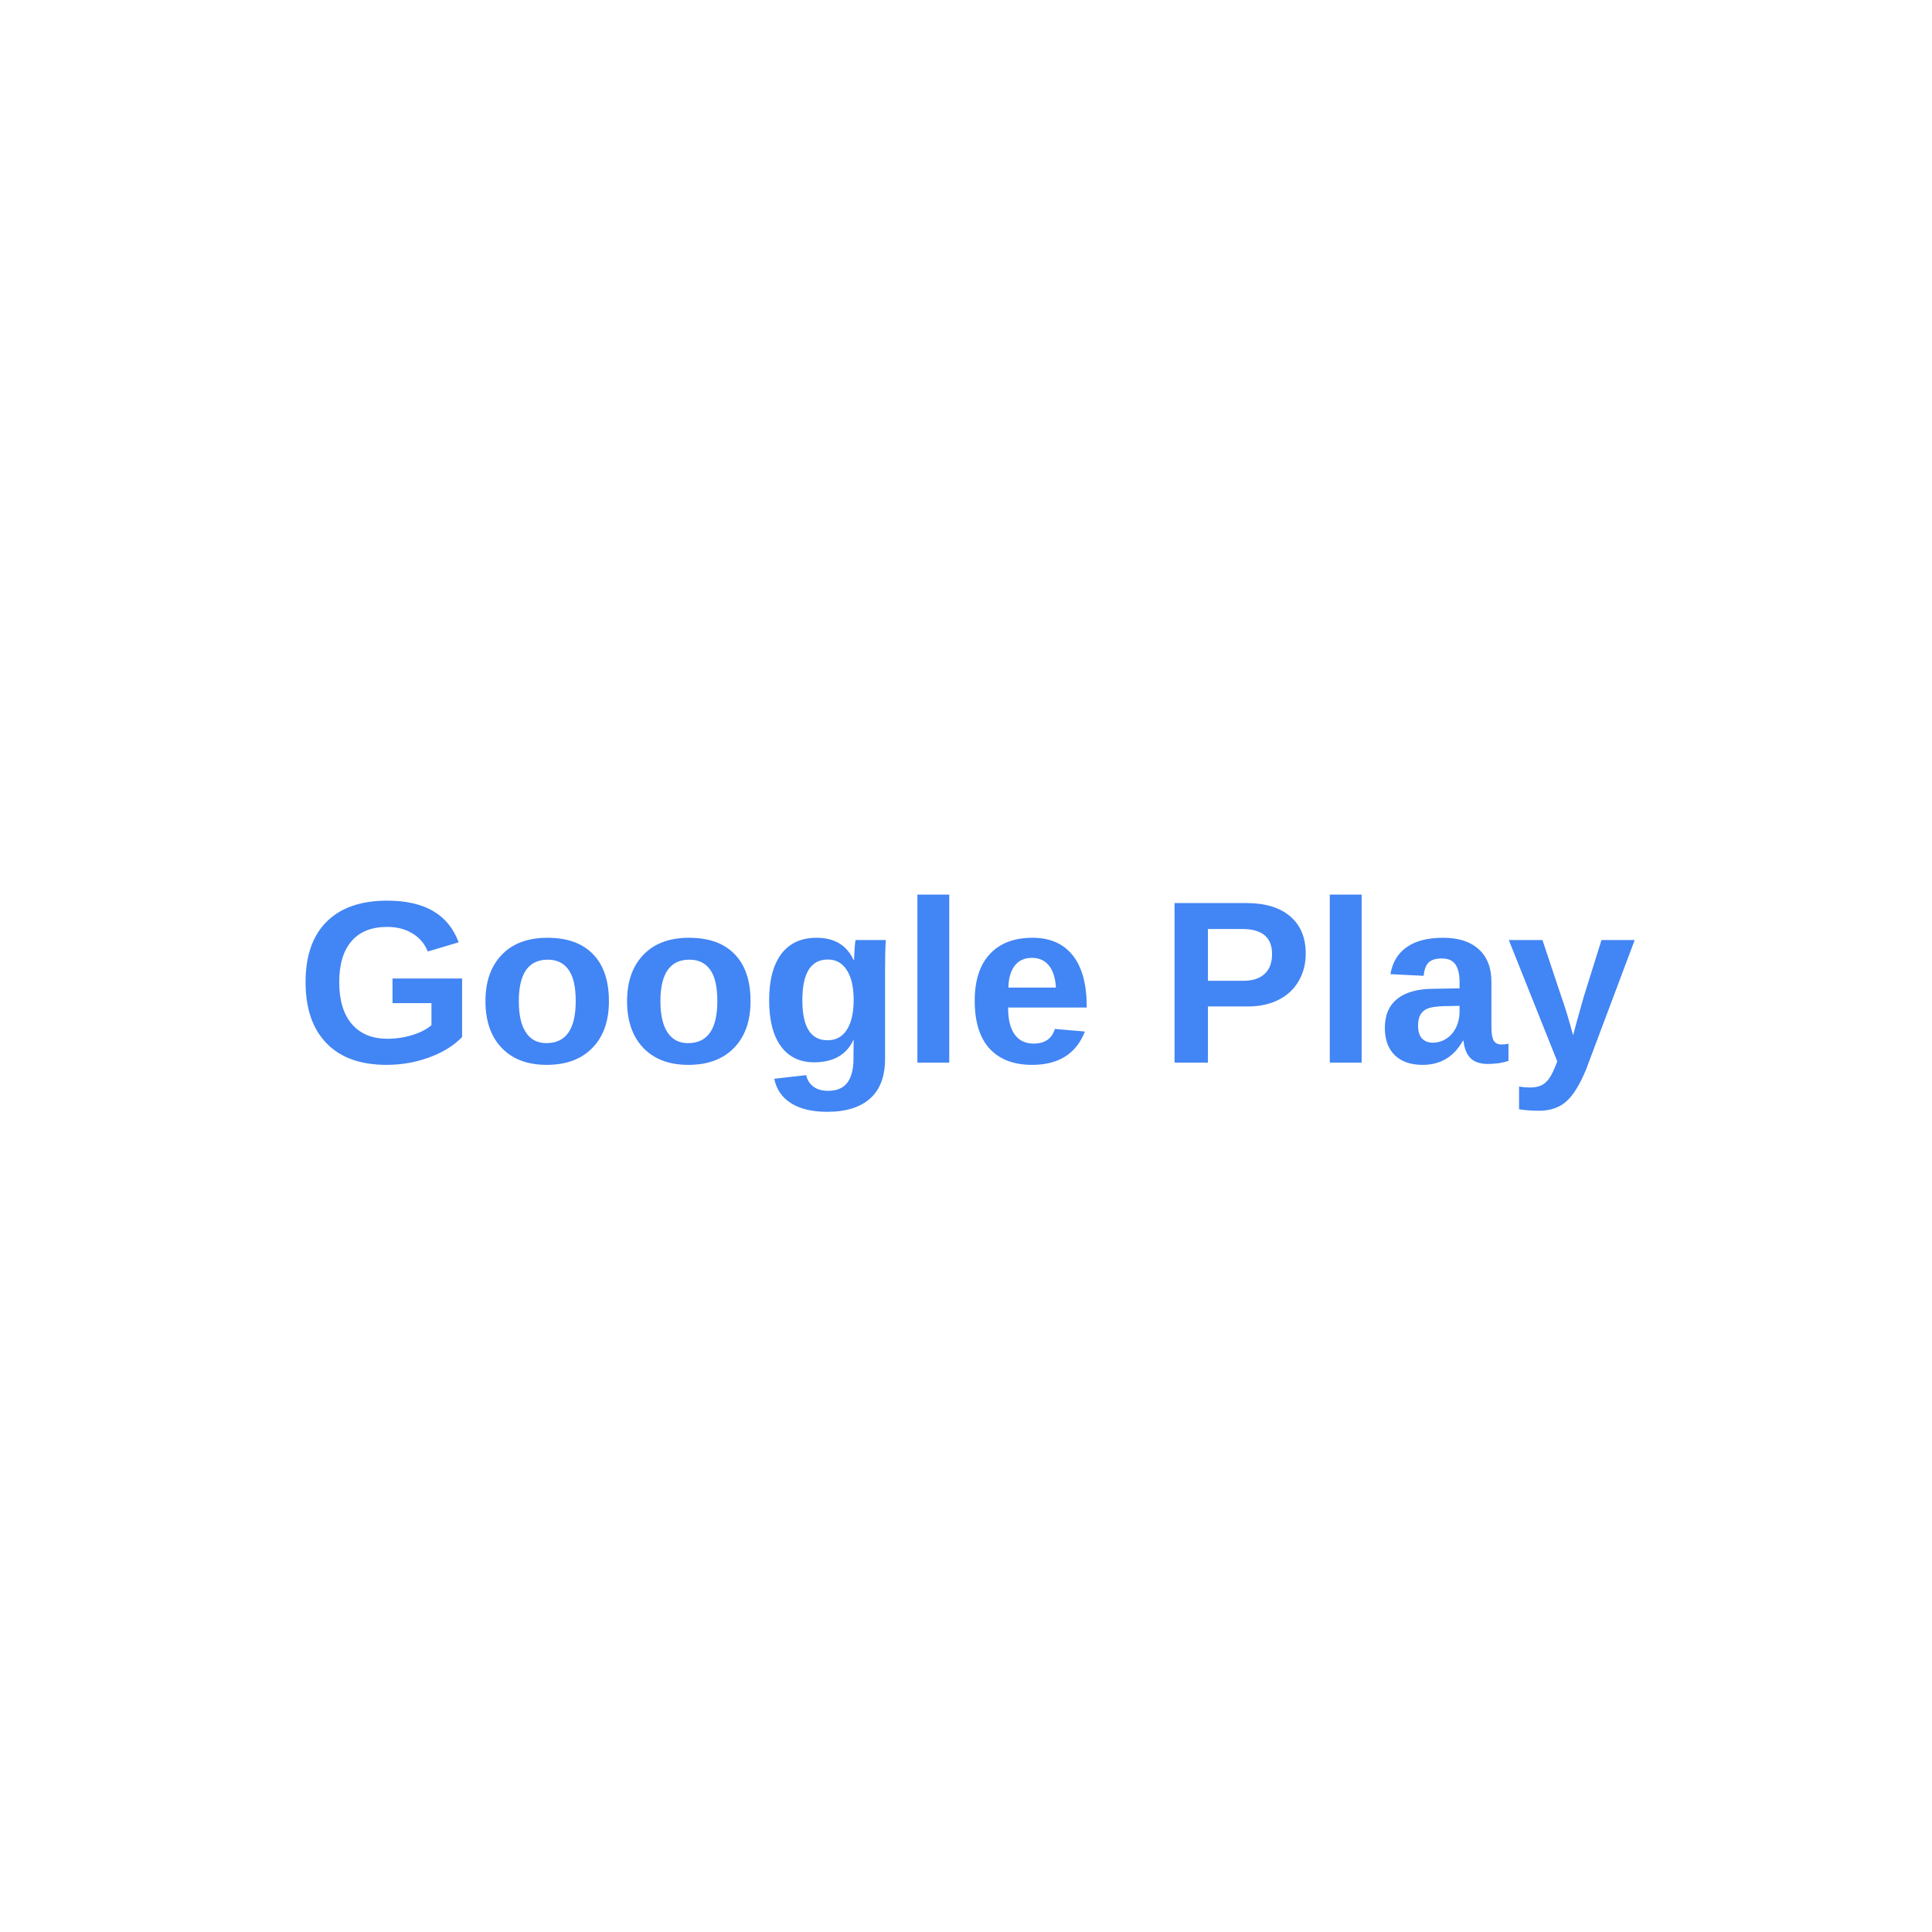
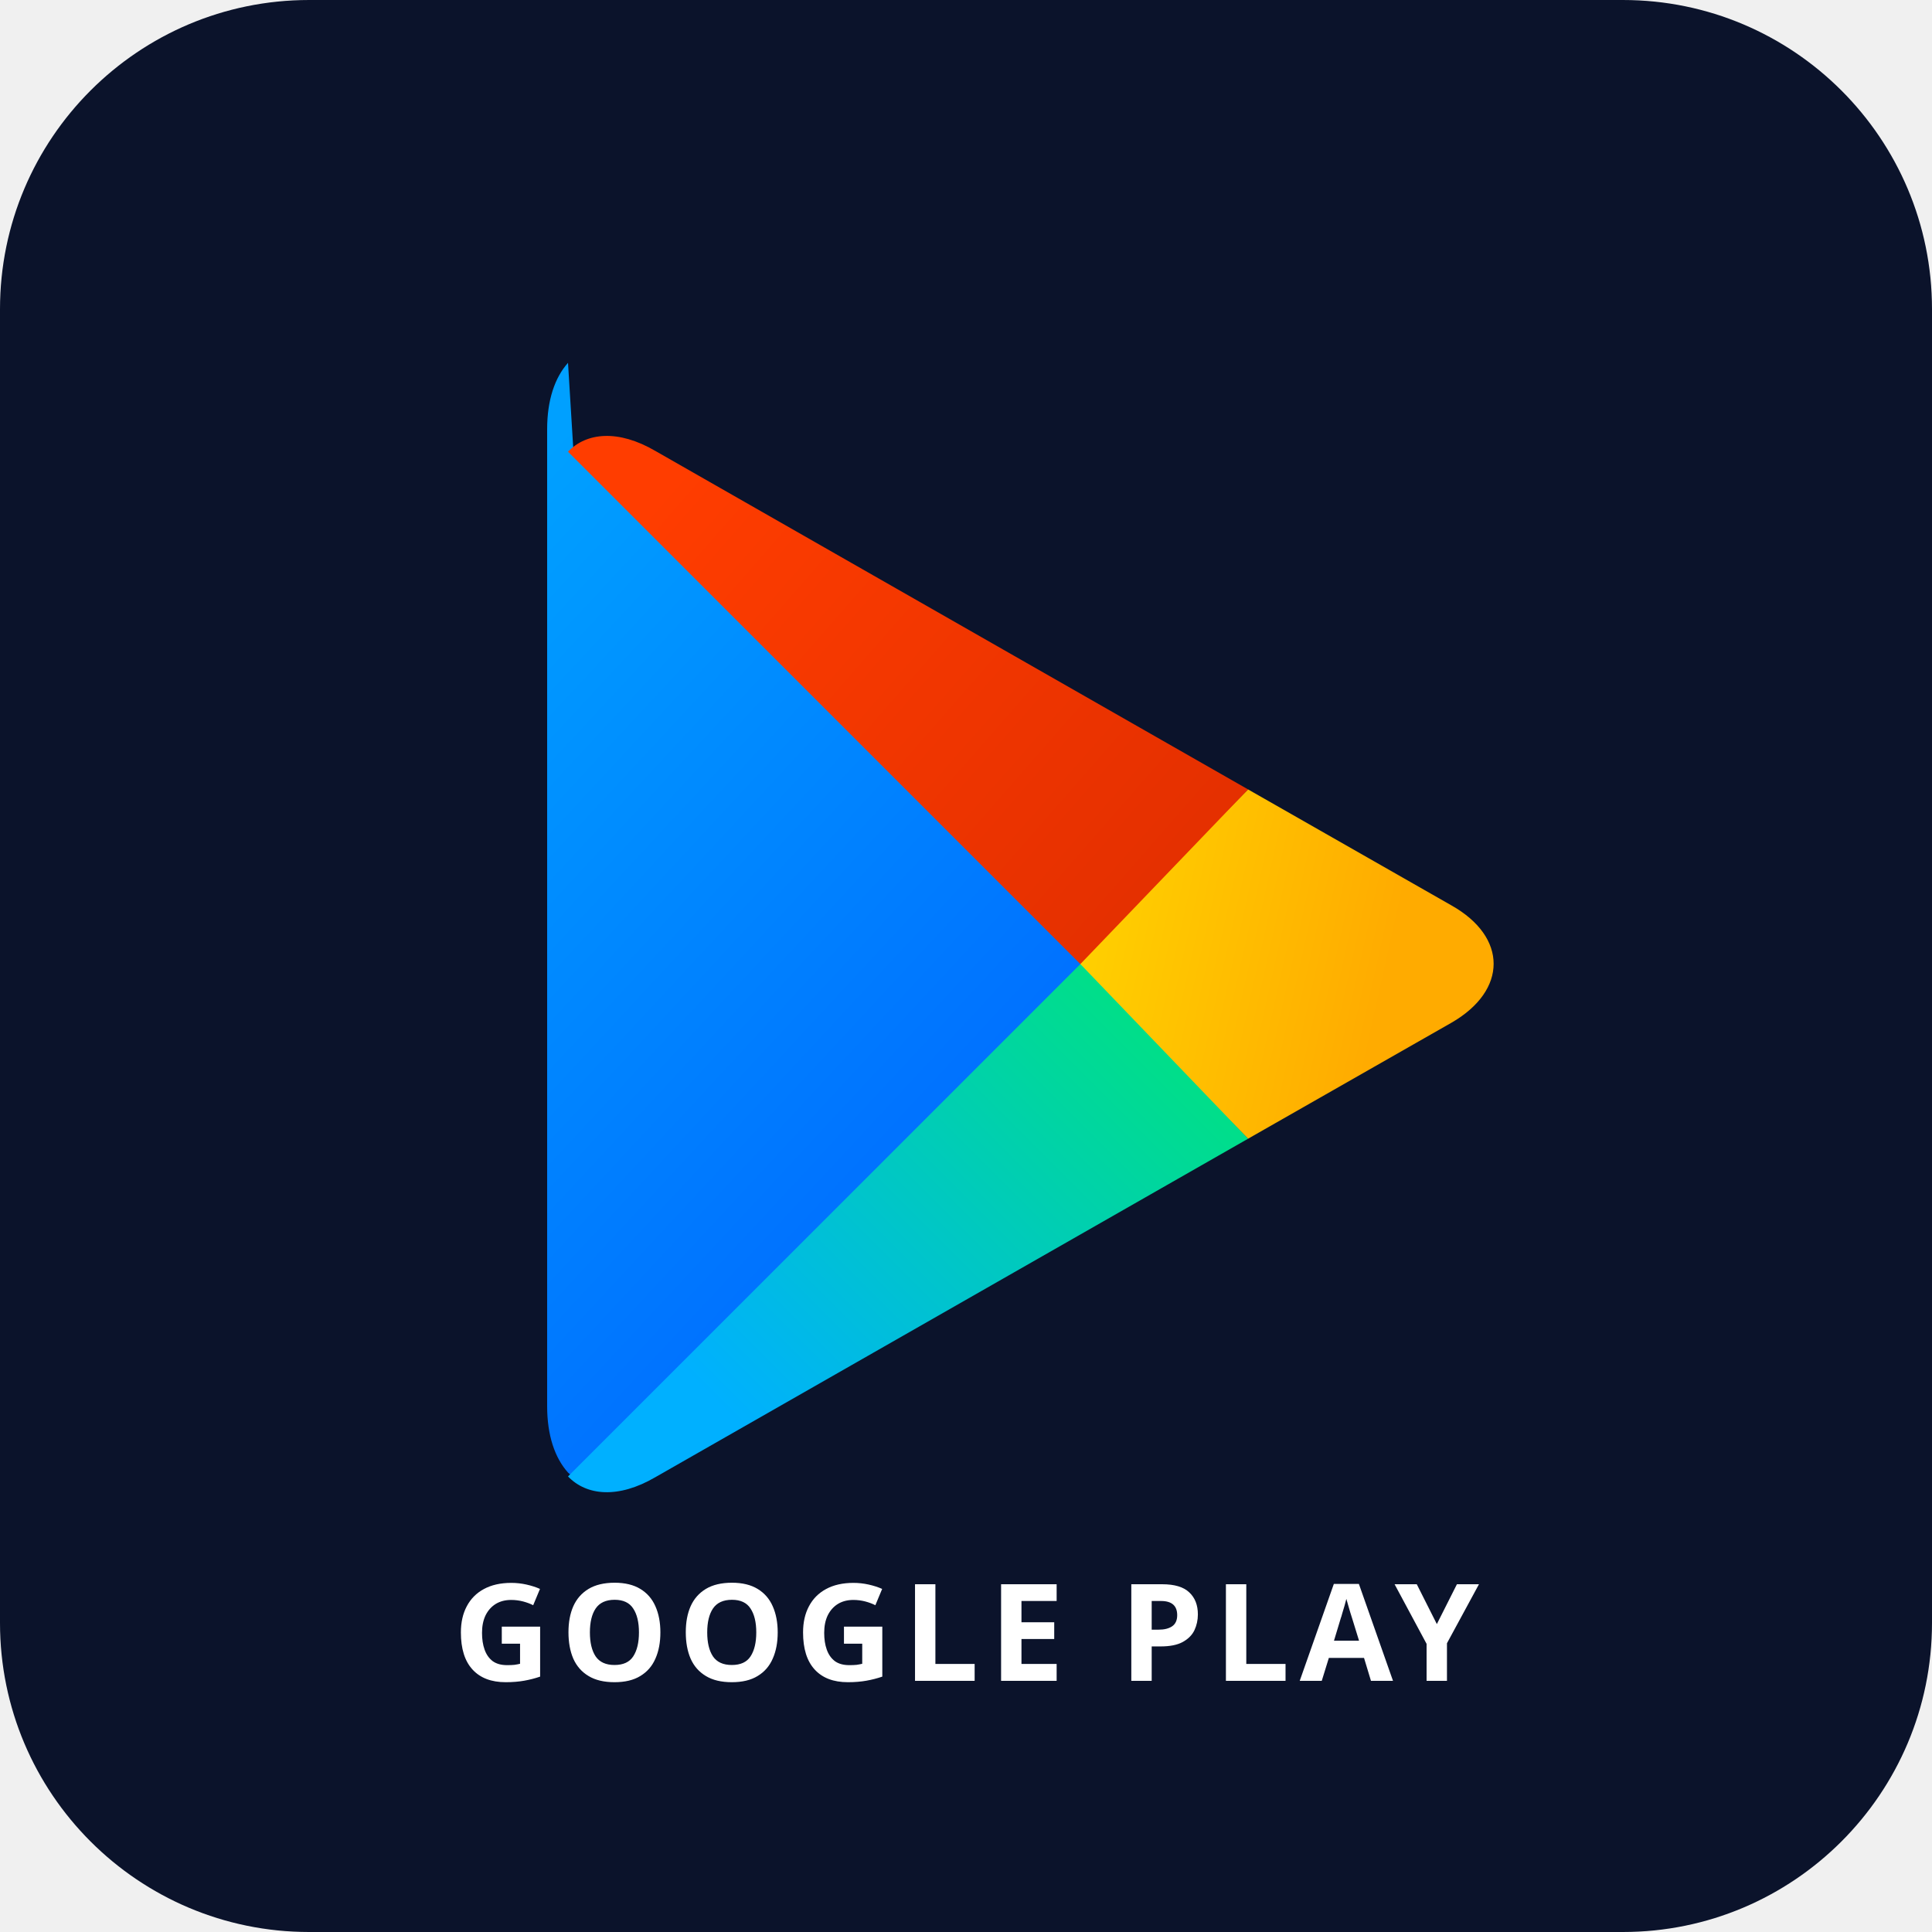
- <svg xmlns="http://www.w3.org/2000/svg" width="200" height="200" viewBox="0 0 200 200">
-   <rect width="200" height="200" fill="#FFFFFF" />
-   <text x="100" y="110" font-family="Arial, sans-serif" font-size="24" font-weight="bold" fill="#4285F4" text-anchor="middle">Google Play</text>
+ <svg xmlns="http://www.w3.org/2000/svg" width="200" height="200" viewBox="0 0 200 200" fill="none">
+   <rect width="200" height="200" rx="32" fill="#0B132B" />
+   <defs>
+     <linearGradient id="gp_blue" x1="45" y1="40" x2="115" y2="105" gradientUnits="userSpaceOnUse">
+       <stop stop-color="#00A0FF" />
+       <stop offset="1" stop-color="#0072FF" />
+     </linearGradient>
+     <linearGradient id="gp_green" x1="120" y1="95" x2="60" y2="155" gradientUnits="userSpaceOnUse">
+       <stop stop-color="#00E676" />
+       <stop offset="1" stop-color="#00B0FF" />
+     </linearGradient>
+     <linearGradient id="gp_red" x1="60" y1="45" x2="140" y2="115" gradientUnits="userSpaceOnUse">
+       <stop stop-color="#FF3D00" />
+       <stop offset="1" stop-color="#DD2C00" />
+     </linearGradient>
+     <linearGradient id="gp_yellow" x1="110" y1="95" x2="155" y2="105" gradientUnits="userSpaceOnUse">
+       <stop stop-color="#FFD600" />
+       <stop offset="1" stop-color="#FFAB00" />
+     </linearGradient>
+   </defs>
+   <g transform="translate(20, 15) scale(0.8)">
+     <path d="M48.5 28.2C46.8 30.1 45.8 33 45.8 36.8V163.2C45.8 167 46.8 169.9 48.5 171.8L49.2 172.4L114.8 106.8V105.2L49.2 39.6L48.5 28.2Z" fill="url(#gp_blue)" />
+     <path d="M136.5 128.6L114.8 106.8V105.2L136.5 83.4L137.2 83.8L162.8 98.4C170.1 102.5 170.1 109.4 162.8 113.6L137.2 128.2L136.5 128.6Z" fill="url(#gp_yellow)" />
+     <path d="M114.8 106L48.5 172.3C50.9 174.8 55 175.2 59.8 172.4L136.5 128.6L114.8 106Z" fill="url(#gp_green)" />
+     <path d="M114.8 106L136.5 83.4L59.8 39.6C55 36.8 50.9 37.2 48.5 39.7L114.8 106Z" fill="url(#gp_red)" />
+   </g>
+   <text x="100" y="174" font-family="'Space Grotesk', system-ui, sans-serif" font-size="14" font-weight="800" fill="#FFFFFF" text-anchor="middle" letter-spacing="1">GOOGLE PLAY</text>
</svg>
